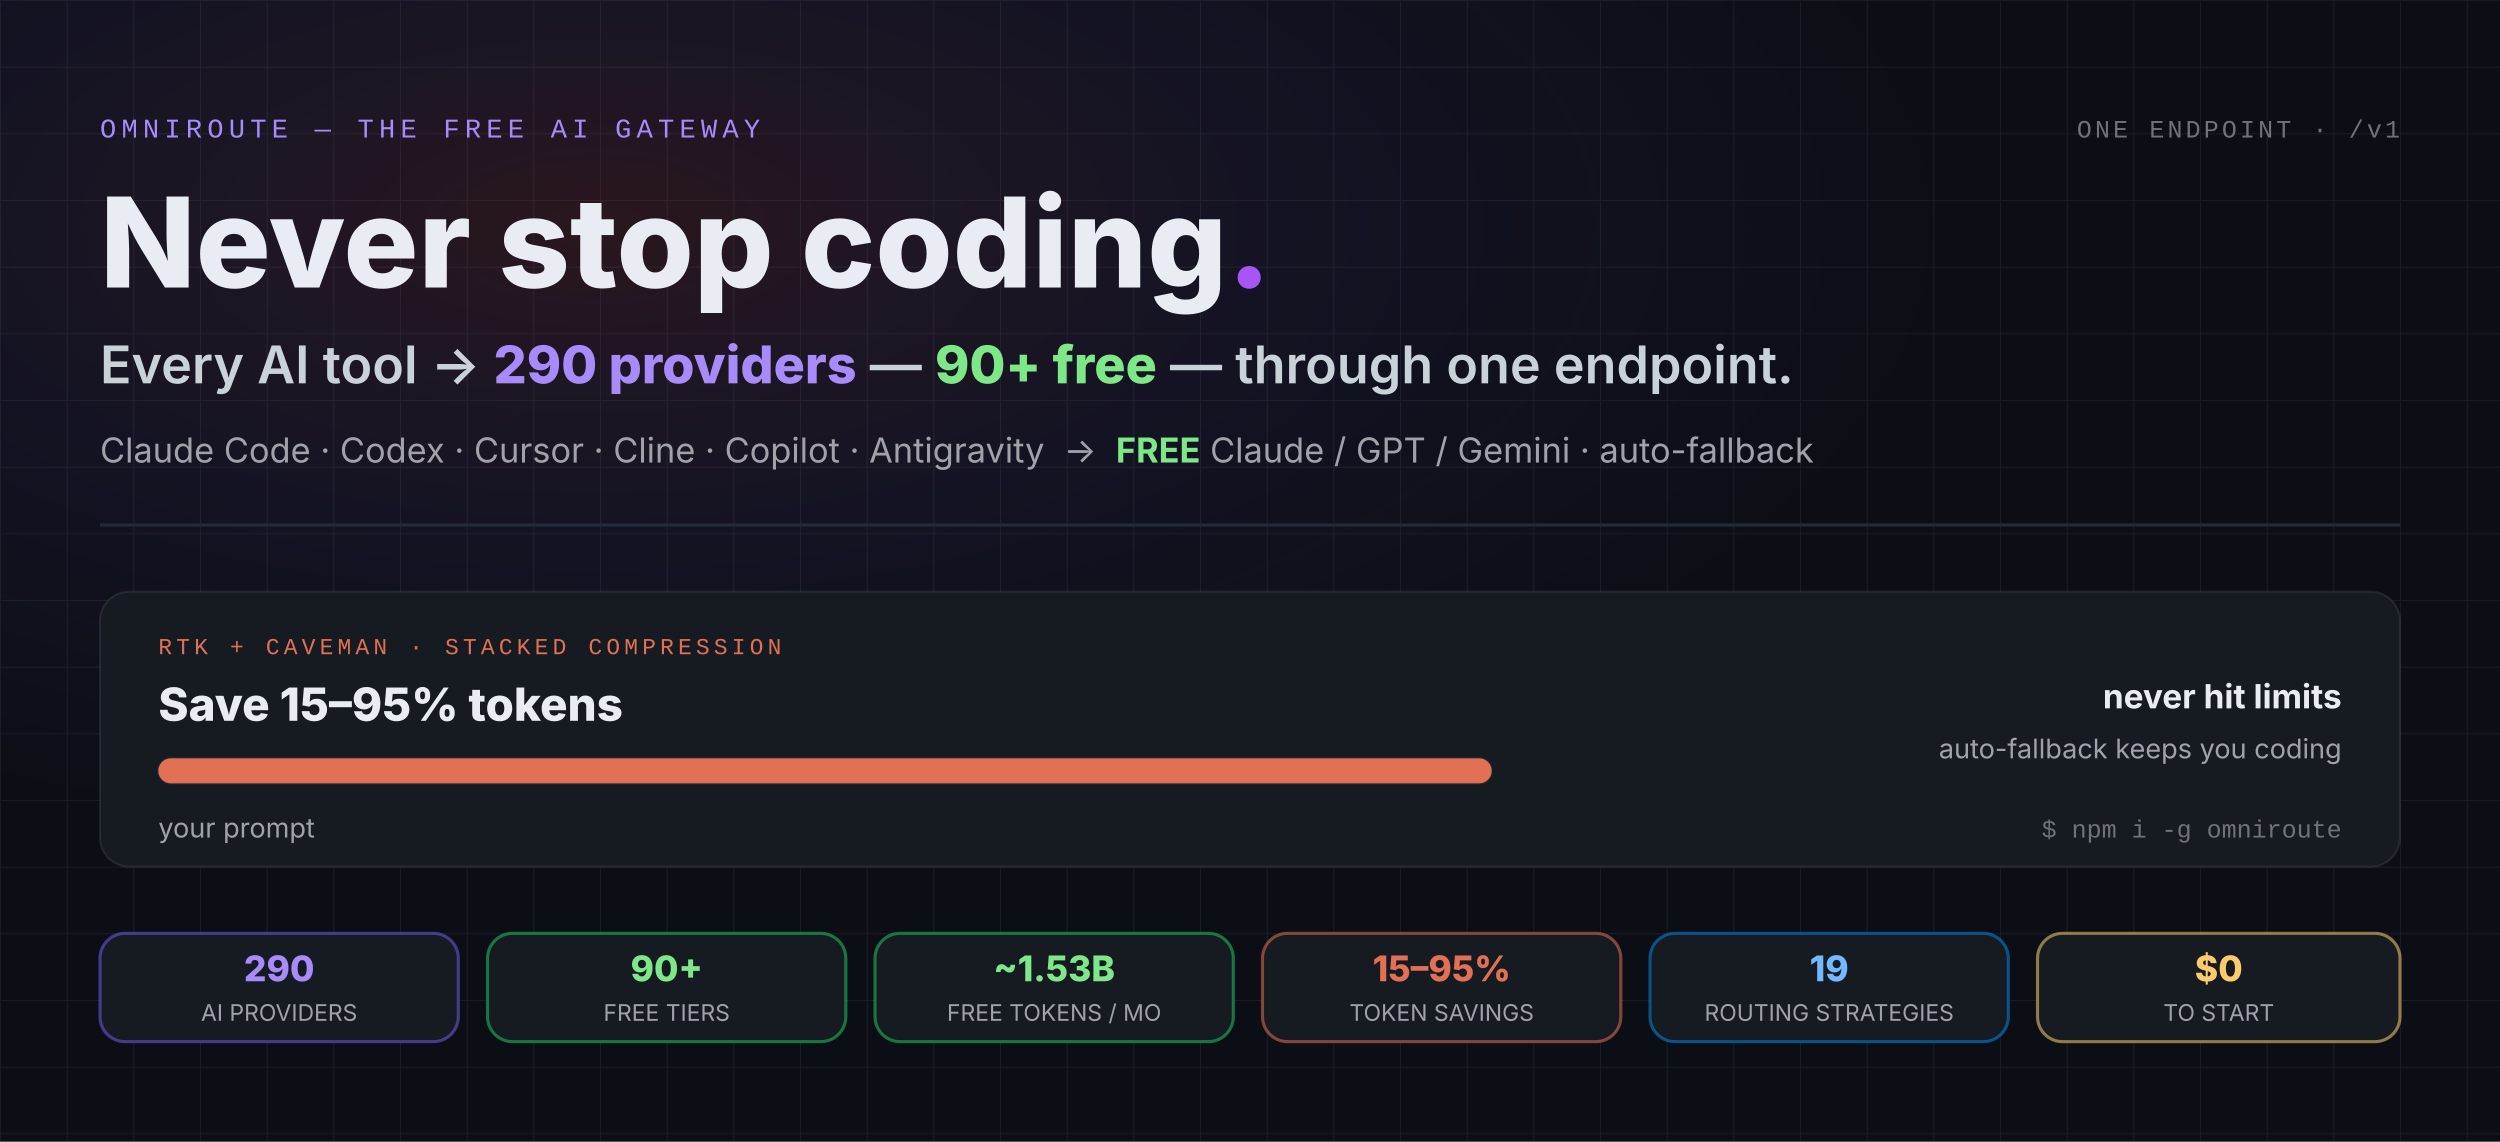
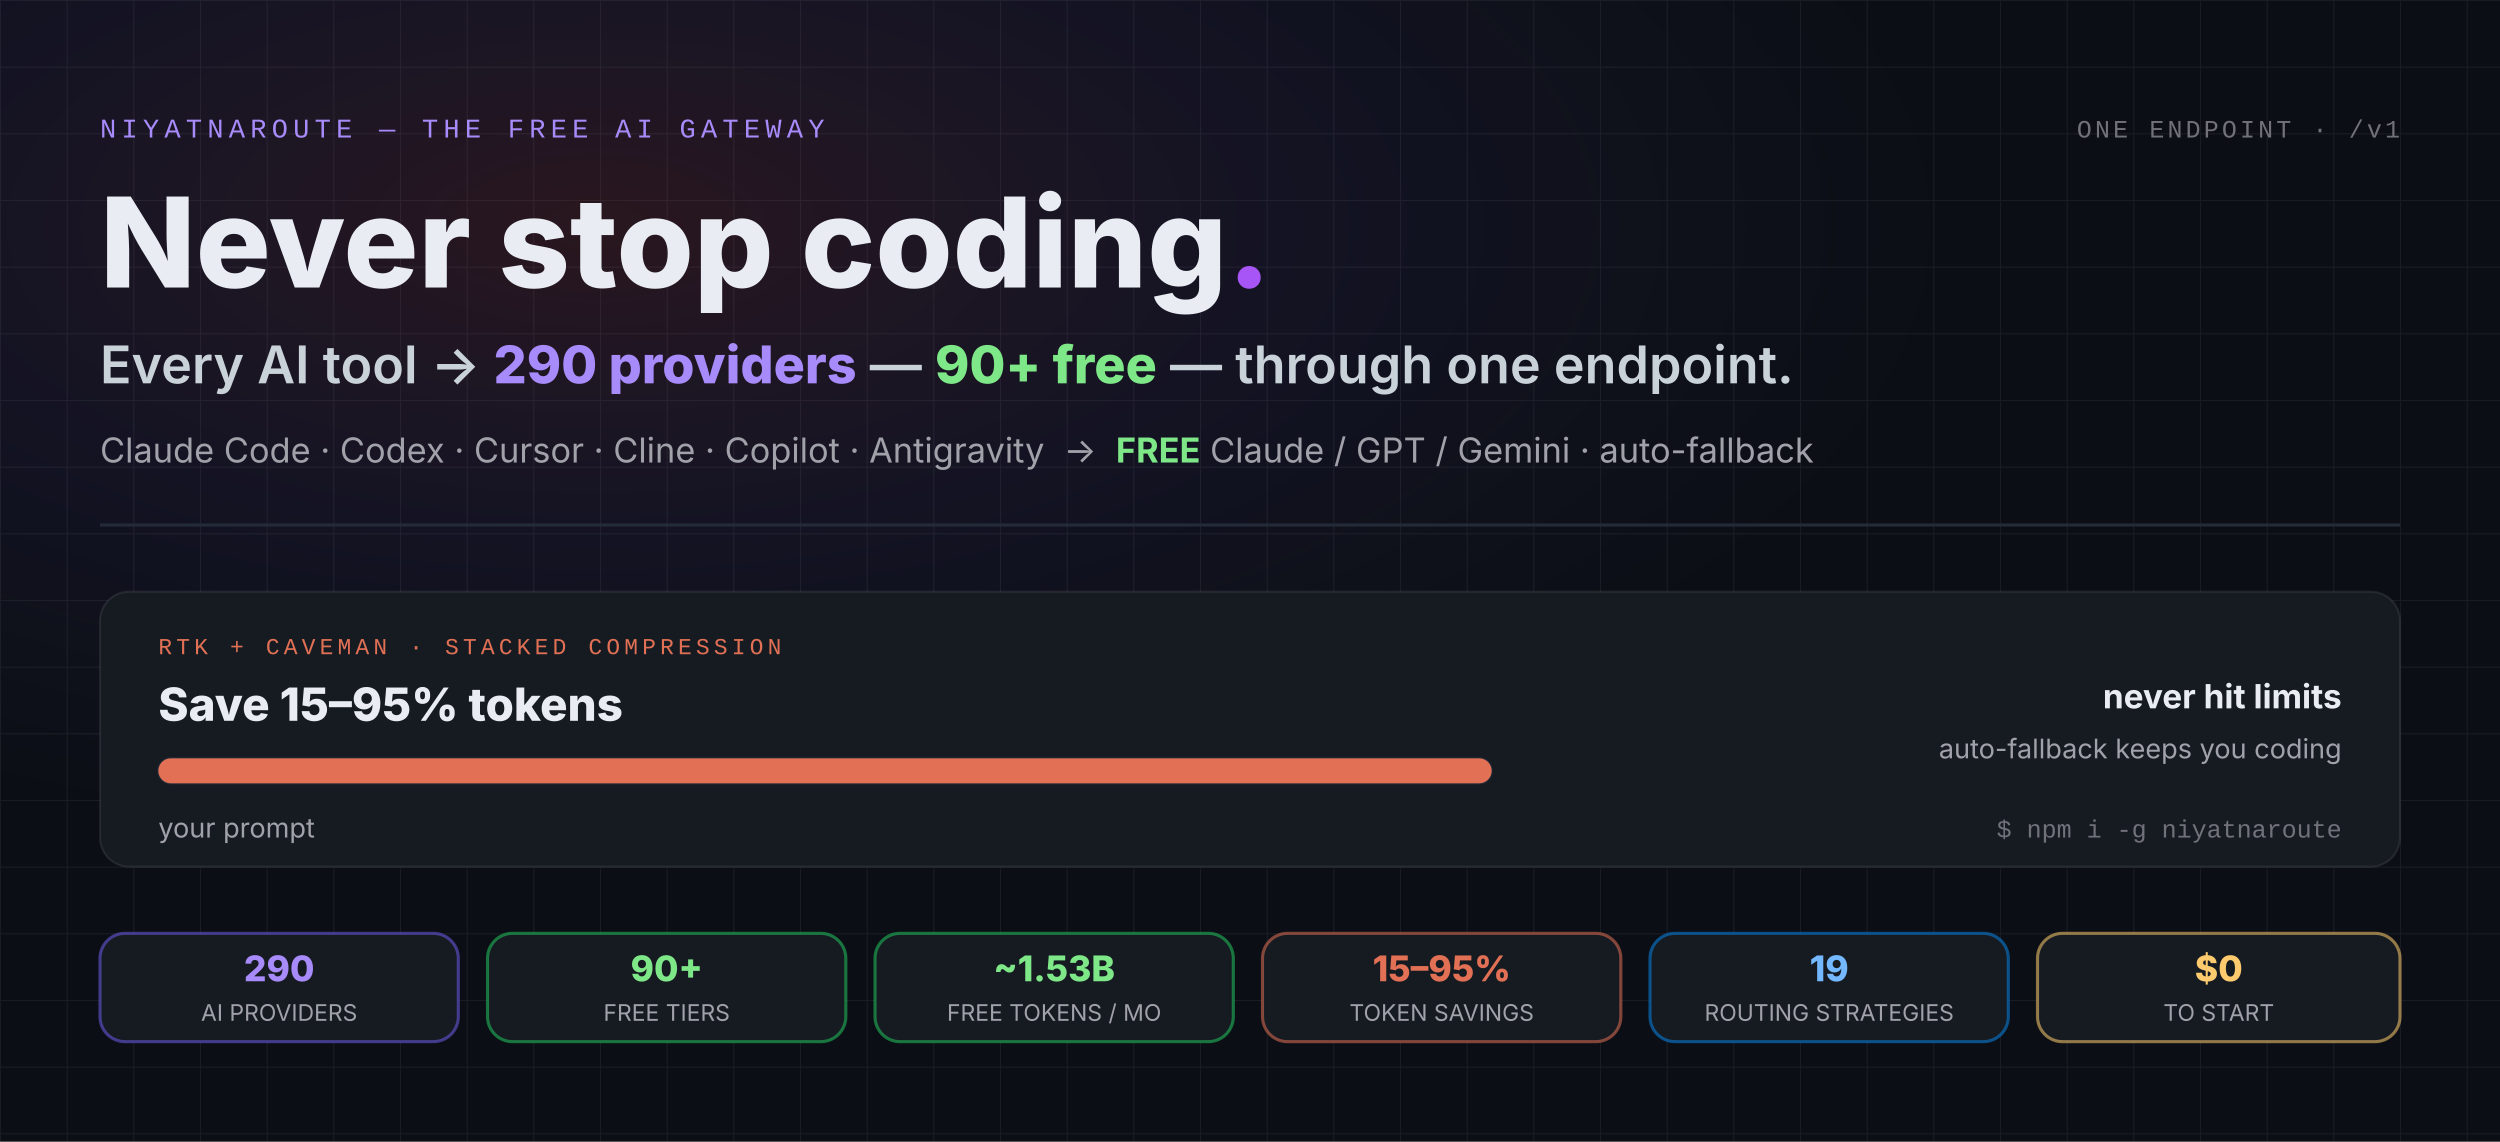
- <svg xmlns="http://www.w3.org/2000/svg" viewBox="0 0 1200 548" role="img" aria-label="OmniRoute hero: Never stop coding. Every AI tool to 290 providers — 90+ free — through one endpoint. Claude Code, Codex, Cursor, Cline, Copilot and Antigravity into free Claude, GPT and Gemini with auto-fallback. RTK + Caveman stacked compression saves 15 to 95 percent of tokens — about 89 percent average on tool-heavy sessions — so you never hit limits. Stats: 290 AI providers, 90+ free tiers, about 1.53B free tokens per month, 15 to 95 percent token savings, 19 routing strategies, zero dollars to start.">
+ <svg xmlns="http://www.w3.org/2000/svg" viewBox="0 0 1200 548" role="img" aria-label="NiyatnaRoute hero: Never stop coding. Every AI tool to 290 providers — 90+ free — through one endpoint. Claude Code, Codex, Cursor, Cline, Copilot and Antigravity into free Claude, GPT and Gemini with auto-fallback. RTK + Caveman stacked compression saves 15 to 95 percent of tokens — about 89 percent average on tool-heavy sessions — so you never hit limits. Stats: 290 AI providers, 90+ free tiers, about 1.53B free tokens per month, 15 to 95 percent token savings, 19 routing strategies, zero dollars to start.">
  <defs>
    <pattern id="gridPaperH" width="32" height="32" patternUnits="userSpaceOnUse">
      <path d="M 32 0 L 0 0 0 32" fill="none" stroke="#ffffff" stroke-opacity="0.06" stroke-width="1" />
    </pattern>
    <radialGradient id="bgGlowH" cx="24%" cy="20%" r="55%">
      <stop offset="0%" stop-color="#e54d5e" stop-opacity="0.14" />
      <stop offset="55%" stop-color="#8b5cf6" stop-opacity="0.06" />
      <stop offset="100%" stop-color="#6366f1" stop-opacity="0" />
    </radialGradient>
    <linearGradient id="gradBrandH" x1="0" y1="0" x2="1" y2="1">
      <stop offset="0%" stop-color="#e54d5e" />
      <stop offset="100%" stop-color="#a855f7" />
    </linearGradient>
    <path id="dividerPathH" d="M 48,252 L 1152,252" />
  </defs>
  <rect width="1200" height="548" fill="#0b0e14" />
  <rect width="1200" height="548" fill="url(#gridPaperH)" />
  <rect width="1200" height="548" fill="url(#bgGlowH)" />
-   <text x="48" y="66" font-family="Consolas, 'Courier New', monospace" font-size="13" letter-spacing="2.5" fill="#a78bfa">OMNIROUTE — THE FREE AI GATEWAY</text>
+   <text x="48" y="66" font-family="Consolas, 'Courier New', monospace" font-size="13" letter-spacing="2.5" fill="#a78bfa">NIYATNAROUTE — THE FREE AI GATEWAY</text>
  <text x="1152" y="66" text-anchor="end" font-family="Consolas, 'Courier New', monospace" font-size="12" letter-spacing="1.5" fill="#71717a">ONE ENDPOINT · /v1</text>
  <text x="48" y="138" font-family="Inter, 'Segoe UI', Arial, Helvetica, system-ui, sans-serif" font-size="60" font-weight="800" fill="#e9edf3">Never stop coding<tspan fill="#a855f7">.</tspan>
  </text>
  <text x="48" y="184" font-family="Inter, 'Segoe UI', Arial, Helvetica, system-ui, sans-serif" font-size="25" font-weight="600" fill="#c9d1d9">Every AI tool → <tspan fill="#a78bfa" font-weight="800">290 providers</tspan> — <tspan fill="#7ee787" font-weight="800">90+ free</tspan> — through one endpoint.</text>
  <text x="48" y="222" font-family="Inter, 'Segoe UI', Arial, Helvetica, system-ui, sans-serif" font-size="16.5" fill="#a1a1aa">Claude Code · Codex · Cursor · Cline · Copilot · Antigravity  →  <tspan fill="#7ee787" font-weight="700">FREE</tspan> Claude / GPT / Gemini · auto-fallback</text>
  <line x1="48" y1="252" x2="1152" y2="252" stroke="#232b38" stroke-width="1.5" />
  <circle r="4" fill="url(#gradBrandH)" opacity="0">
    <animateMotion dur="6s" repeatCount="indefinite" keyPoints="0;1" keyTimes="0;1" calcMode="linear">
      <mpath href="#dividerPathH" />
    </animateMotion>
    <animate attributeName="opacity" values="0;0.9;0.9;0" keyTimes="0;0.08;0.6;0.75" dur="6s" repeatCount="indefinite" />
  </circle>
  <g>
    <rect x="48" y="284" width="1104" height="132" rx="14" fill="#161b22" stroke="#ffffff" stroke-opacity="0.08" stroke-width="1" />
    <text x="76" y="314" font-family="Consolas, 'Courier New', monospace" font-size="11" letter-spacing="2" fill="#e17055">RTK + CAVEMAN · STACKED COMPRESSION</text>
    <text x="76" y="346" font-family="Inter, 'Segoe UI', Arial, Helvetica, system-ui, sans-serif" font-size="22" font-weight="800" fill="#e9edf3">Save 15–95% tokens</text>
    <rect x="76" y="364" width="640" height="12" rx="6" fill="#0b0e14" stroke="#232b38" stroke-width="1" />
    <rect x="76" y="364" width="640" height="12" rx="6" fill="#e17055">
      <animate attributeName="width" values="640;640;70;70;640" keyTimes="0;0.12;0.5;0.88;1" dur="8s" repeatCount="indefinite" calcMode="spline" keySplines="0.4 0 0.2 1;0.4 0 0.2 1;0.4 0 0.2 1;0.4 0 0.2 1" />
    </rect>
    <text x="76" y="402" font-family="Inter, 'Segoe UI', Arial, Helvetica, system-ui, sans-serif" font-size="13" fill="#a1a1aa">your prompt
      <animate attributeName="opacity" values="1;1;0;0;1" keyTimes="0;0.12;0.35;0.88;1" dur="8s" repeatCount="indefinite" calcMode="discrete" />
    </text>
    <text x="76" y="402" font-family="Inter, 'Segoe UI', Arial, Helvetica, system-ui, sans-serif" font-size="13" font-weight="700" fill="#e17055" opacity="0">−89% avg on tool-heavy sessions
      <animate attributeName="opacity" values="0;0;1;1;0" keyTimes="0;0.35;0.36;0.88;1" dur="8s" repeatCount="indefinite" calcMode="discrete" />
    </text>
    <text x="1124" y="340" text-anchor="end" font-family="Inter, 'Segoe UI', Arial, Helvetica, system-ui, sans-serif" font-size="16" font-weight="700" fill="#e9edf3">never hit limits</text>
    <text x="1124" y="364" text-anchor="end" font-family="Inter, 'Segoe UI', Arial, Helvetica, system-ui, sans-serif" font-size="13" fill="#a1a1aa">auto-fallback keeps you coding</text>
-     <text x="1124" y="402" text-anchor="end" font-family="Consolas, 'Courier New', monospace" font-size="12" fill="#71717a">$ npm i -g omniroute</text>
+     <text x="1124" y="402" text-anchor="end" font-family="Consolas, 'Courier New', monospace" font-size="12" fill="#71717a">$ npm i -g niyatnaroute</text>
  </g>
  <g font-family="Inter, 'Segoe UI', Arial, Helvetica, system-ui, sans-serif" text-anchor="middle">
    <rect x="48" y="448" width="172" height="52" rx="12" fill="#161b22" stroke="#6c5ce7" stroke-opacity="0.55" stroke-width="1.5" />
    <text x="134" y="471" font-size="17" font-weight="800" fill="#a78bfa">290</text>
    <text x="134" y="490" font-size="11" fill="#a1a1aa">AI PROVIDERS</text>
    <rect x="234" y="448" width="172" height="52" rx="12" fill="#161b22" stroke="#22c55e" stroke-opacity="0.55" stroke-width="1.5" />
    <text x="320" y="471" font-size="17" font-weight="800" fill="#7ee787">90+</text>
    <text x="320" y="490" font-size="11" fill="#a1a1aa">FREE TIERS</text>
    <rect x="420" y="448" width="172" height="52" rx="12" fill="#161b22" stroke="#22c55e" stroke-opacity="0.55" stroke-width="1.5" />
    <text x="506" y="471" font-size="17" font-weight="800" fill="#7ee787">~1.53B</text>
    <text x="506" y="490" font-size="11" fill="#a1a1aa">FREE TOKENS / MO</text>
    <rect x="606" y="448" width="172" height="52" rx="12" fill="#161b22" stroke="#e17055" stroke-opacity="0.55" stroke-width="1.5" />
    <text x="692" y="471" font-size="17" font-weight="800" fill="#e17055">15–95%</text>
    <text x="692" y="490" font-size="11" fill="#a1a1aa">TOKEN SAVINGS</text>
    <rect x="792" y="448" width="172" height="52" rx="12" fill="#161b22" stroke="#0984e3" stroke-opacity="0.55" stroke-width="1.5" />
    <text x="878" y="471" font-size="17" font-weight="800" fill="#74b9ff">19</text>
    <text x="878" y="490" font-size="11" fill="#a1a1aa">ROUTING STRATEGIES</text>
    <rect x="978" y="448" width="174" height="52" rx="12" fill="#161b22" stroke="#fdcb6e" stroke-opacity="0.55" stroke-width="1.5" />
    <text x="1065" y="471" font-size="17" font-weight="800" fill="#fdcb6e">$0</text>
    <text x="1065" y="490" font-size="11" fill="#a1a1aa">TO START</text>
  </g>
</svg>
